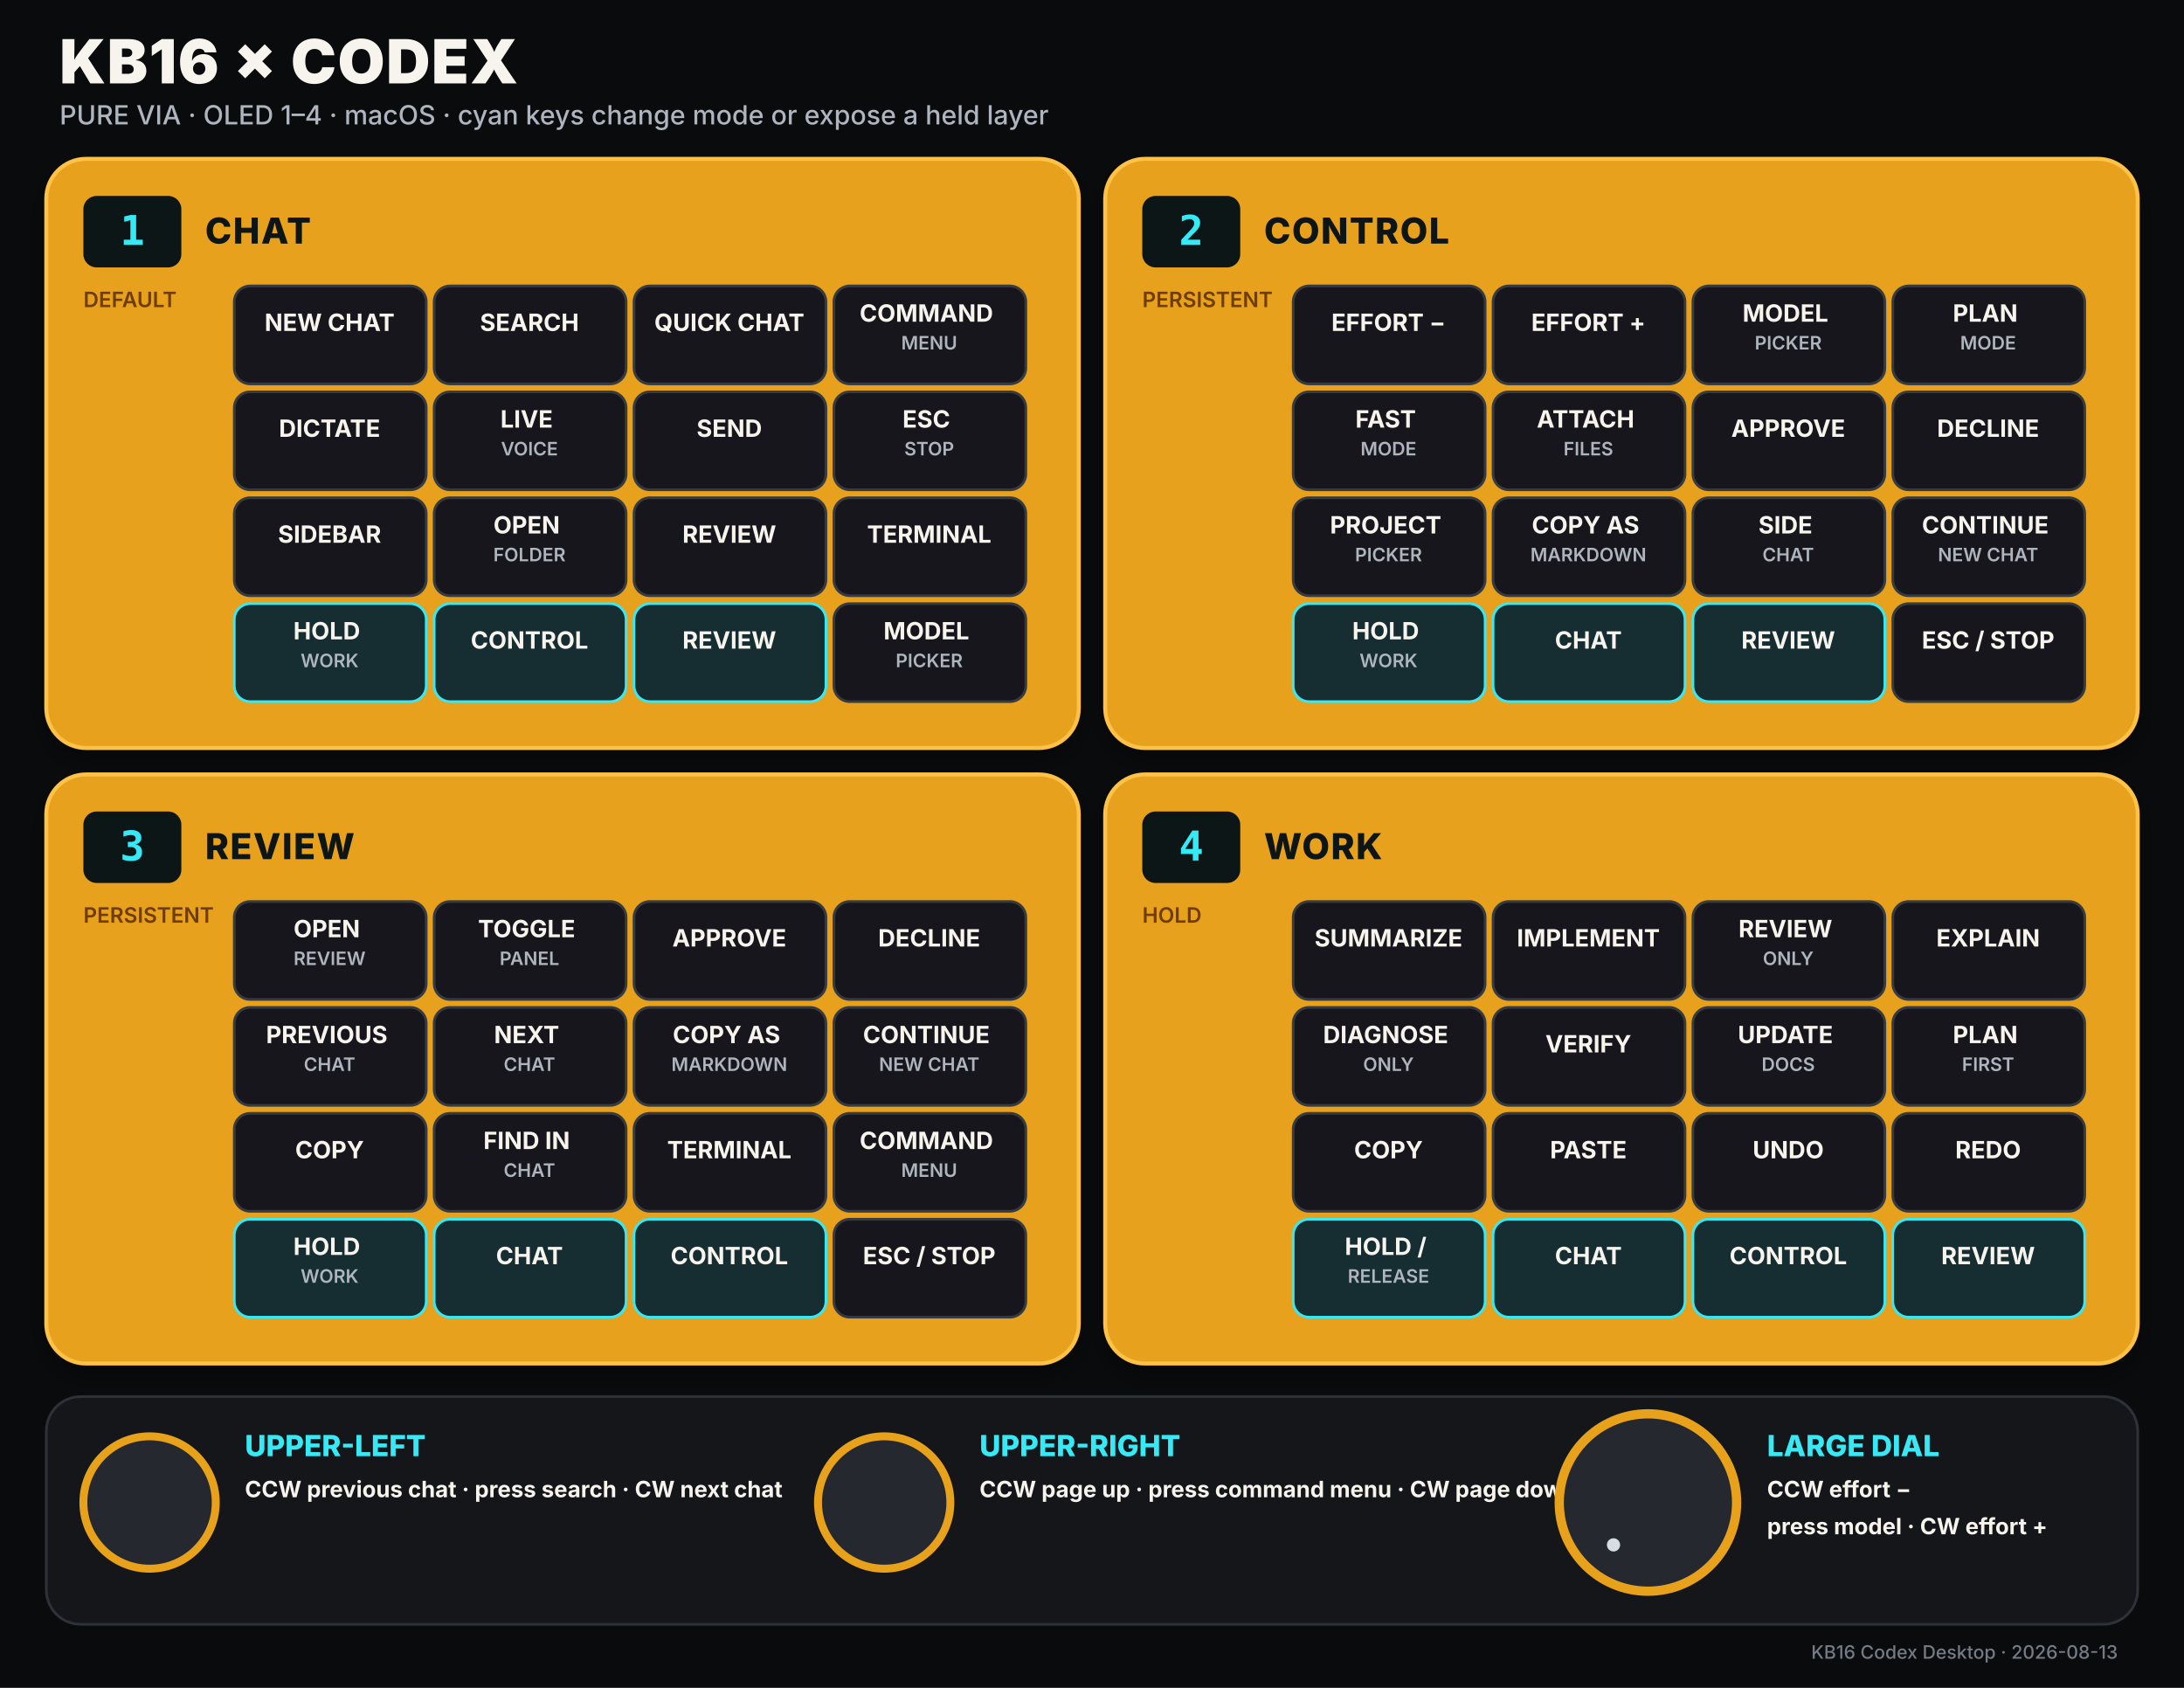
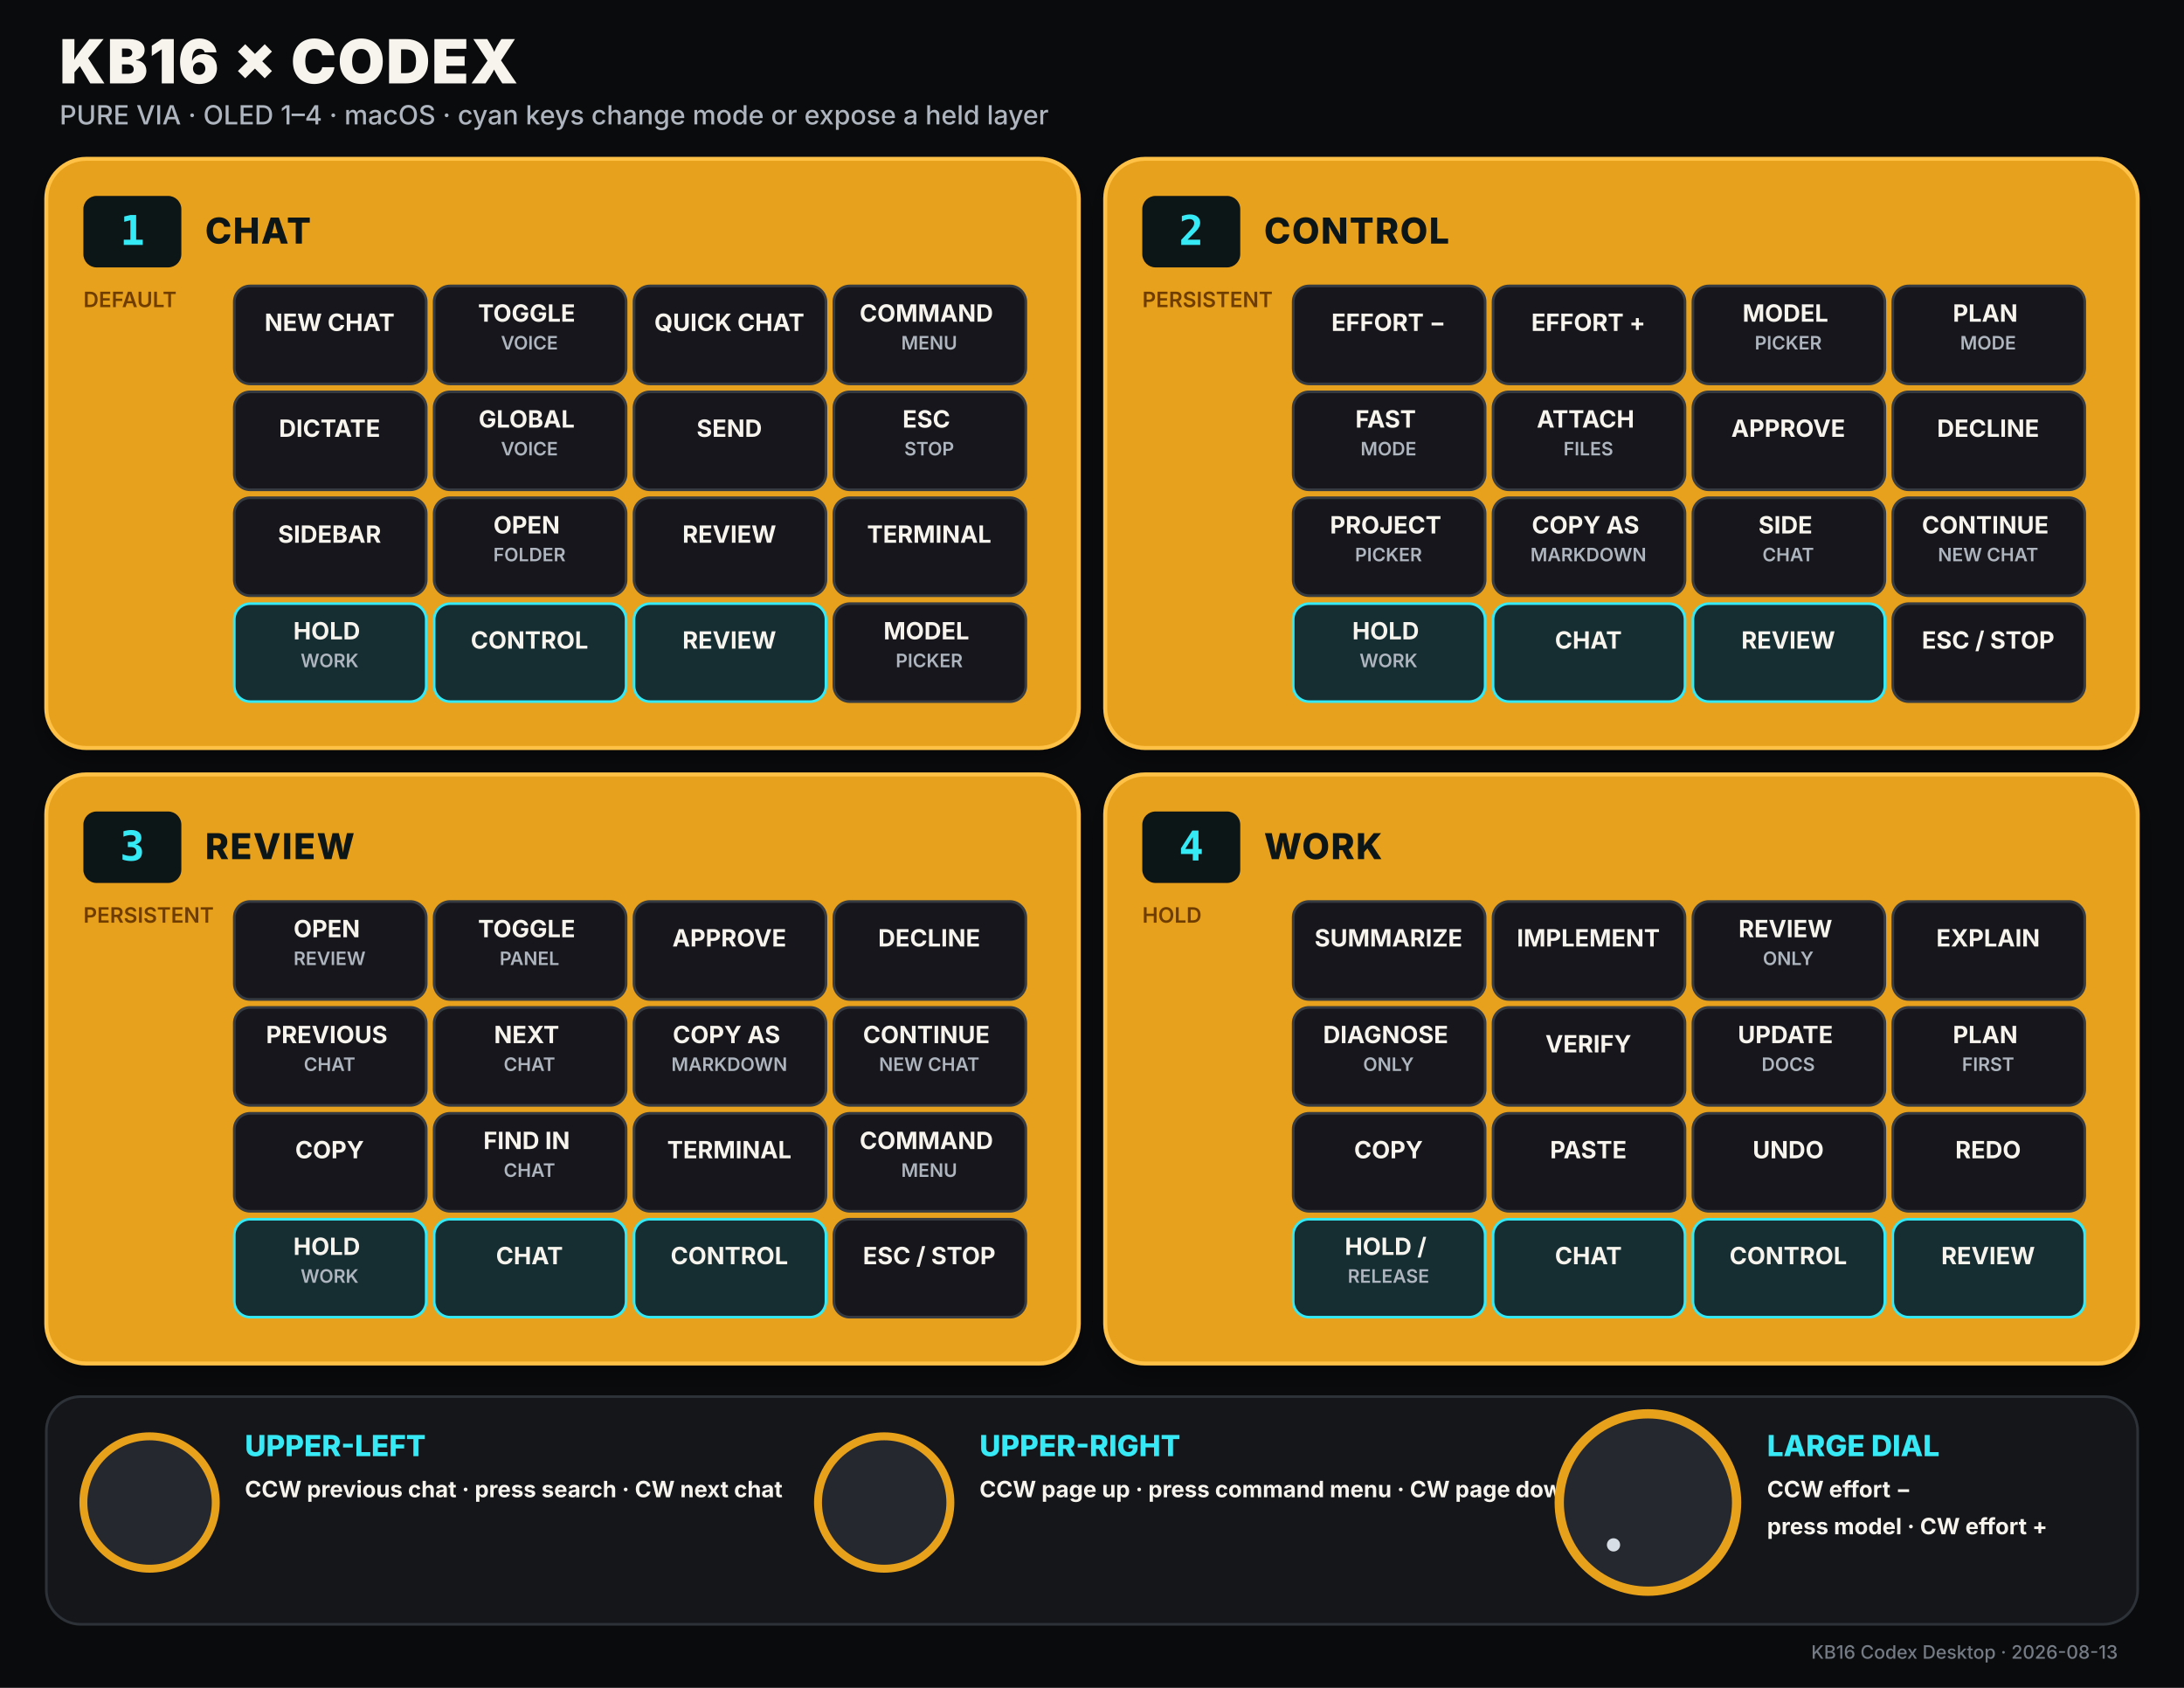
<svg xmlns="http://www.w3.org/2000/svg" width="11in" height="8.5in" viewBox="0 0 1650 1275" role="img" aria-labelledby="title description">
  <defs>
    <style>
      .page { fill: #0a0b0d; }
      .panel { fill: #e8a11a; stroke: #ffc247; stroke-width: 3; }
      .key { fill: #17191d; stroke: #363a41; stroke-width: 2; }
      .key-accent { fill: #152d33; stroke: #36e9f5; stroke-width: 2; }
      .mode { font: 800 27px -apple-system, BlinkMacSystemFont, "Segoe UI", sans-serif; fill: #111317; letter-spacing: 1px; }
      .display { font: 800 31px ui-monospace, SFMono-Regular, Menlo, monospace; fill: #36e9f5; }
      .label { font: 700 18px -apple-system, BlinkMacSystemFont, "Segoe UI", sans-serif; fill: #f7f4ed; text-anchor: middle; }
      .small { font: 600 14px -apple-system, BlinkMacSystemFont, "Segoe UI", sans-serif; fill: #aeb5be; text-anchor: middle; }
      .header { font: 900 46px -apple-system, BlinkMacSystemFont, "Segoe UI", sans-serif; fill: #f7f4ed; letter-spacing: 1px; }
      .subhead { font: 500 20px -apple-system, BlinkMacSystemFont, "Segoe UI", sans-serif; fill: #aeb5be; }
      .knob-title { font: 800 22px -apple-system, BlinkMacSystemFont, "Segoe UI", sans-serif; fill: #36e9f5; }
      .knob-text { font: 650 17px -apple-system, BlinkMacSystemFont, "Segoe UI", sans-serif; fill: #f7f4ed; }
      .hint { font: 600 16px -apple-system, BlinkMacSystemFont, "Segoe UI", sans-serif; fill: #6f3d00; }
    </style>
    <filter id="shadow" x="-10%" y="-10%" width="120%" height="125%">
      <feDropShadow dx="0" dy="8" stdDeviation="8" flood-color="#000000" flood-opacity="0.35" />
    </filter>
  </defs>
  <rect class="page" width="1650" height="1275" />
  <text class="header" x="45" y="63">KB16 × CODEX</text>
  <text class="subhead" x="45" y="94">PURE VIA · OLED 1–4 · macOS · cyan keys change mode or expose a held layer</text>
  <g transform="translate(35 120)" filter="url(#shadow)">
    <rect class="panel" width="780" height="445" rx="30" />
    <rect x="28" y="28" width="74" height="54" rx="10" fill="#111317" />
    <text class="display" x="65" y="65" text-anchor="middle">1</text>
    <text class="mode" x="120" y="64">CHAT</text>
    <text class="hint" x="28" y="112">DEFAULT</text>
    <g transform="translate(142 96)">
      <rect class="key" x="0" y="0" width="145" height="74" rx="12" />
      <text class="label" x="72" y="34">NEW CHAT</text>
      <rect class="key" x="151" y="0" width="145" height="74" rx="12" />
-       <text class="label" x="223" y="34">SEARCH</text>
+       <text class="label" x="223" y="27">
+         <tspan x="223">TOGGLE</tspan>
+         <tspan class="small" x="223" dy="21">VOICE</tspan>
+       </text>
      <rect class="key" x="302" y="0" width="145" height="74" rx="12" />
      <text class="label" x="374" y="34">QUICK CHAT</text>
      <rect class="key" x="453" y="0" width="145" height="74" rx="12" />
      <text class="label" x="525" y="27">
        <tspan x="525">COMMAND</tspan>
        <tspan class="small" x="525" dy="21">MENU</tspan>
      </text>
      <rect class="key" x="0" y="80" width="145" height="74" rx="12" />
      <text class="label" x="72" y="114">DICTATE</text>
      <rect class="key" x="151" y="80" width="145" height="74" rx="12" />
      <text class="label" x="223" y="107">
-         <tspan x="223">LIVE</tspan>
+         <tspan x="223">GLOBAL</tspan>
        <tspan class="small" x="223" dy="21">VOICE</tspan>
      </text>
      <rect class="key" x="302" y="80" width="145" height="74" rx="12" />
      <text class="label" x="374" y="114">SEND</text>
      <rect class="key" x="453" y="80" width="145" height="74" rx="12" />
      <text class="label" x="525" y="107">
        <tspan x="525">ESC</tspan>
        <tspan class="small" x="525" dy="21">STOP</tspan>
      </text>
      <rect class="key" x="0" y="160" width="145" height="74" rx="12" />
      <text class="label" x="72" y="194">SIDEBAR</text>
      <rect class="key" x="151" y="160" width="145" height="74" rx="12" />
      <text class="label" x="223" y="187">
        <tspan x="223">OPEN</tspan>
        <tspan class="small" x="223" dy="21">FOLDER</tspan>
      </text>
      <rect class="key" x="302" y="160" width="145" height="74" rx="12" />
      <text class="label" x="374" y="194">REVIEW</text>
      <rect class="key" x="453" y="160" width="145" height="74" rx="12" />
      <text class="label" x="525" y="194">TERMINAL</text>
      <rect class="key-accent" x="0" y="240" width="145" height="74" rx="12" />
      <text class="label" x="72" y="267">
        <tspan x="72">HOLD</tspan>
        <tspan class="small" x="72" dy="21">WORK</tspan>
      </text>
      <rect class="key-accent" x="151" y="240" width="145" height="74" rx="12" />
      <text class="label" x="223" y="274">CONTROL</text>
      <rect class="key-accent" x="302" y="240" width="145" height="74" rx="12" />
      <text class="label" x="374" y="274">REVIEW</text>
      <rect class="key" x="453" y="240" width="145" height="74" rx="12" />
      <text class="label" x="525" y="267">
        <tspan x="525">MODEL</tspan>
        <tspan class="small" x="525" dy="21">PICKER</tspan>
      </text>
    </g>
  </g>
  <g transform="translate(835 120)" filter="url(#shadow)">
    <rect class="panel" width="780" height="445" rx="30" />
    <rect x="28" y="28" width="74" height="54" rx="10" fill="#111317" />
    <text class="display" x="65" y="65" text-anchor="middle">2</text>
    <text class="mode" x="120" y="64">CONTROL</text>
    <text class="hint" x="28" y="112">PERSISTENT</text>
    <g transform="translate(142 96)">
      <rect class="key" x="0" y="0" width="145" height="74" rx="12" />
      <text class="label" x="72" y="34">EFFORT −</text>
      <rect class="key" x="151" y="0" width="145" height="74" rx="12" />
      <text class="label" x="223" y="34">EFFORT +</text>
      <rect class="key" x="302" y="0" width="145" height="74" rx="12" />
      <text class="label" x="374" y="27">
        <tspan x="374">MODEL</tspan>
        <tspan class="small" x="374" dy="21">PICKER</tspan>
      </text>
      <rect class="key" x="453" y="0" width="145" height="74" rx="12" />
      <text class="label" x="525" y="27">
        <tspan x="525">PLAN</tspan>
        <tspan class="small" x="525" dy="21">MODE</tspan>
      </text>
      <rect class="key" x="0" y="80" width="145" height="74" rx="12" />
      <text class="label" x="72" y="107">
        <tspan x="72">FAST</tspan>
        <tspan class="small" x="72" dy="21">MODE</tspan>
      </text>
      <rect class="key" x="151" y="80" width="145" height="74" rx="12" />
      <text class="label" x="223" y="107">
        <tspan x="223">ATTACH</tspan>
        <tspan class="small" x="223" dy="21">FILES</tspan>
      </text>
      <rect class="key" x="302" y="80" width="145" height="74" rx="12" />
      <text class="label" x="374" y="114">APPROVE</text>
      <rect class="key" x="453" y="80" width="145" height="74" rx="12" />
      <text class="label" x="525" y="114">DECLINE</text>
      <rect class="key" x="0" y="160" width="145" height="74" rx="12" />
      <text class="label" x="72" y="187">
        <tspan x="72">PROJECT</tspan>
        <tspan class="small" x="72" dy="21">PICKER</tspan>
      </text>
      <rect class="key" x="151" y="160" width="145" height="74" rx="12" />
      <text class="label" x="223" y="187">
        <tspan x="223">COPY AS</tspan>
        <tspan class="small" x="223" dy="21">MARKDOWN</tspan>
      </text>
      <rect class="key" x="302" y="160" width="145" height="74" rx="12" />
      <text class="label" x="374" y="187">
        <tspan x="374">SIDE</tspan>
        <tspan class="small" x="374" dy="21">CHAT</tspan>
      </text>
      <rect class="key" x="453" y="160" width="145" height="74" rx="12" />
      <text class="label" x="525" y="187">
        <tspan x="525">CONTINUE</tspan>
        <tspan class="small" x="525" dy="21">NEW CHAT</tspan>
      </text>
      <rect class="key-accent" x="0" y="240" width="145" height="74" rx="12" />
      <text class="label" x="72" y="267">
        <tspan x="72">HOLD</tspan>
        <tspan class="small" x="72" dy="21">WORK</tspan>
      </text>
      <rect class="key-accent" x="151" y="240" width="145" height="74" rx="12" />
      <text class="label" x="223" y="274">CHAT</text>
      <rect class="key-accent" x="302" y="240" width="145" height="74" rx="12" />
      <text class="label" x="374" y="274">REVIEW</text>
      <rect class="key" x="453" y="240" width="145" height="74" rx="12" />
      <text class="label" x="525" y="274">ESC / STOP</text>
    </g>
  </g>
  <g transform="translate(35 585)" filter="url(#shadow)">
    <rect class="panel" width="780" height="445" rx="30" />
    <rect x="28" y="28" width="74" height="54" rx="10" fill="#111317" />
    <text class="display" x="65" y="65" text-anchor="middle">3</text>
    <text class="mode" x="120" y="64">REVIEW</text>
    <text class="hint" x="28" y="112">PERSISTENT</text>
    <g transform="translate(142 96)">
      <rect class="key" x="0" y="0" width="145" height="74" rx="12" />
      <text class="label" x="72" y="27">
        <tspan x="72">OPEN</tspan>
        <tspan class="small" x="72" dy="21">REVIEW</tspan>
      </text>
      <rect class="key" x="151" y="0" width="145" height="74" rx="12" />
      <text class="label" x="223" y="27">
        <tspan x="223">TOGGLE</tspan>
        <tspan class="small" x="223" dy="21">PANEL</tspan>
      </text>
      <rect class="key" x="302" y="0" width="145" height="74" rx="12" />
      <text class="label" x="374" y="34">APPROVE</text>
      <rect class="key" x="453" y="0" width="145" height="74" rx="12" />
      <text class="label" x="525" y="34">DECLINE</text>
      <rect class="key" x="0" y="80" width="145" height="74" rx="12" />
      <text class="label" x="72" y="107">
        <tspan x="72">PREVIOUS</tspan>
        <tspan class="small" x="72" dy="21">CHAT</tspan>
      </text>
      <rect class="key" x="151" y="80" width="145" height="74" rx="12" />
      <text class="label" x="223" y="107">
        <tspan x="223">NEXT</tspan>
        <tspan class="small" x="223" dy="21">CHAT</tspan>
      </text>
      <rect class="key" x="302" y="80" width="145" height="74" rx="12" />
      <text class="label" x="374" y="107">
        <tspan x="374">COPY AS</tspan>
        <tspan class="small" x="374" dy="21">MARKDOWN</tspan>
      </text>
      <rect class="key" x="453" y="80" width="145" height="74" rx="12" />
      <text class="label" x="525" y="107">
        <tspan x="525">CONTINUE</tspan>
        <tspan class="small" x="525" dy="21">NEW CHAT</tspan>
      </text>
      <rect class="key" x="0" y="160" width="145" height="74" rx="12" />
      <text class="label" x="72" y="194">COPY</text>
      <rect class="key" x="151" y="160" width="145" height="74" rx="12" />
      <text class="label" x="223" y="187">
        <tspan x="223">FIND IN</tspan>
        <tspan class="small" x="223" dy="21">CHAT</tspan>
      </text>
      <rect class="key" x="302" y="160" width="145" height="74" rx="12" />
      <text class="label" x="374" y="194">TERMINAL</text>
      <rect class="key" x="453" y="160" width="145" height="74" rx="12" />
      <text class="label" x="525" y="187">
        <tspan x="525">COMMAND</tspan>
        <tspan class="small" x="525" dy="21">MENU</tspan>
      </text>
      <rect class="key-accent" x="0" y="240" width="145" height="74" rx="12" />
      <text class="label" x="72" y="267">
        <tspan x="72">HOLD</tspan>
        <tspan class="small" x="72" dy="21">WORK</tspan>
      </text>
      <rect class="key-accent" x="151" y="240" width="145" height="74" rx="12" />
      <text class="label" x="223" y="274">CHAT</text>
      <rect class="key-accent" x="302" y="240" width="145" height="74" rx="12" />
      <text class="label" x="374" y="274">CONTROL</text>
      <rect class="key" x="453" y="240" width="145" height="74" rx="12" />
      <text class="label" x="525" y="274">ESC / STOP</text>
    </g>
  </g>
  <g transform="translate(835 585)" filter="url(#shadow)">
    <rect class="panel" width="780" height="445" rx="30" />
    <rect x="28" y="28" width="74" height="54" rx="10" fill="#111317" />
    <text class="display" x="65" y="65" text-anchor="middle">4</text>
    <text class="mode" x="120" y="64">WORK</text>
    <text class="hint" x="28" y="112">HOLD</text>
    <g transform="translate(142 96)">
      <rect class="key" x="0" y="0" width="145" height="74" rx="12" />
      <text class="label" x="72" y="34">SUMMARIZE</text>
      <rect class="key" x="151" y="0" width="145" height="74" rx="12" />
      <text class="label" x="223" y="34">IMPLEMENT</text>
      <rect class="key" x="302" y="0" width="145" height="74" rx="12" />
      <text class="label" x="374" y="27">
        <tspan x="374">REVIEW</tspan>
        <tspan class="small" x="374" dy="21">ONLY</tspan>
      </text>
      <rect class="key" x="453" y="0" width="145" height="74" rx="12" />
      <text class="label" x="525" y="34">EXPLAIN</text>
      <rect class="key" x="0" y="80" width="145" height="74" rx="12" />
      <text class="label" x="72" y="107">
        <tspan x="72">DIAGNOSE</tspan>
        <tspan class="small" x="72" dy="21">ONLY</tspan>
      </text>
      <rect class="key" x="151" y="80" width="145" height="74" rx="12" />
      <text class="label" x="223" y="114">VERIFY</text>
      <rect class="key" x="302" y="80" width="145" height="74" rx="12" />
      <text class="label" x="374" y="107">
        <tspan x="374">UPDATE</tspan>
        <tspan class="small" x="374" dy="21">DOCS</tspan>
      </text>
      <rect class="key" x="453" y="80" width="145" height="74" rx="12" />
      <text class="label" x="525" y="107">
        <tspan x="525">PLAN</tspan>
        <tspan class="small" x="525" dy="21">FIRST</tspan>
      </text>
      <rect class="key" x="0" y="160" width="145" height="74" rx="12" />
      <text class="label" x="72" y="194">COPY</text>
      <rect class="key" x="151" y="160" width="145" height="74" rx="12" />
      <text class="label" x="223" y="194">PASTE</text>
      <rect class="key" x="302" y="160" width="145" height="74" rx="12" />
      <text class="label" x="374" y="194">UNDO</text>
      <rect class="key" x="453" y="160" width="145" height="74" rx="12" />
      <text class="label" x="525" y="194">REDO</text>
      <rect class="key-accent" x="0" y="240" width="145" height="74" rx="12" />
      <text class="label" x="72" y="267">
        <tspan x="72">HOLD /</tspan>
        <tspan class="small" x="72" dy="21">RELEASE</tspan>
      </text>
      <rect class="key-accent" x="151" y="240" width="145" height="74" rx="12" />
      <text class="label" x="223" y="274">CHAT</text>
      <rect class="key-accent" x="302" y="240" width="145" height="74" rx="12" />
      <text class="label" x="374" y="274">CONTROL</text>
      <rect class="key-accent" x="453" y="240" width="145" height="74" rx="12" />
      <text class="label" x="525" y="274">REVIEW</text>
    </g>
  </g>
  <g transform="translate(35 1055)">
    <rect x="0" y="0" width="1580" height="172" rx="26" fill="#14161a" stroke="#2d3239" stroke-width="2" />
    <circle cx="78" cy="80" r="50" fill="#25282e" stroke="#e8a11a" stroke-width="6" />
    <text class="knob-title" x="150" y="45">UPPER-LEFT</text>
    <text class="knob-text" x="150" y="76">CCW previous chat · press search · CW next chat</text>
    <circle cx="633" cy="80" r="50" fill="#25282e" stroke="#e8a11a" stroke-width="6" />
    <text class="knob-title" x="705" y="45">UPPER-RIGHT</text>
    <text class="knob-text" x="705" y="76">CCW page up · press command menu · CW page down</text>
    <circle cx="1210" cy="80" r="67" fill="#25282e" stroke="#e8a11a" stroke-width="7" />
    <circle cx="1184" cy="112" r="5" fill="#d7dde4" />
    <text class="knob-title" x="1300" y="45">LARGE DIAL</text>
    <text class="knob-text" x="1300" y="76">CCW effort −</text>
    <text class="knob-text" x="1300" y="104">press model · CW effort +</text>
  </g>
  <text x="1600" y="1253" text-anchor="end" style="font: 500 14px -apple-system, BlinkMacSystemFont, 'Segoe UI', sans-serif; fill: #747b84;">KB16 Codex Desktop · 2026-08-13</text>
</svg>
